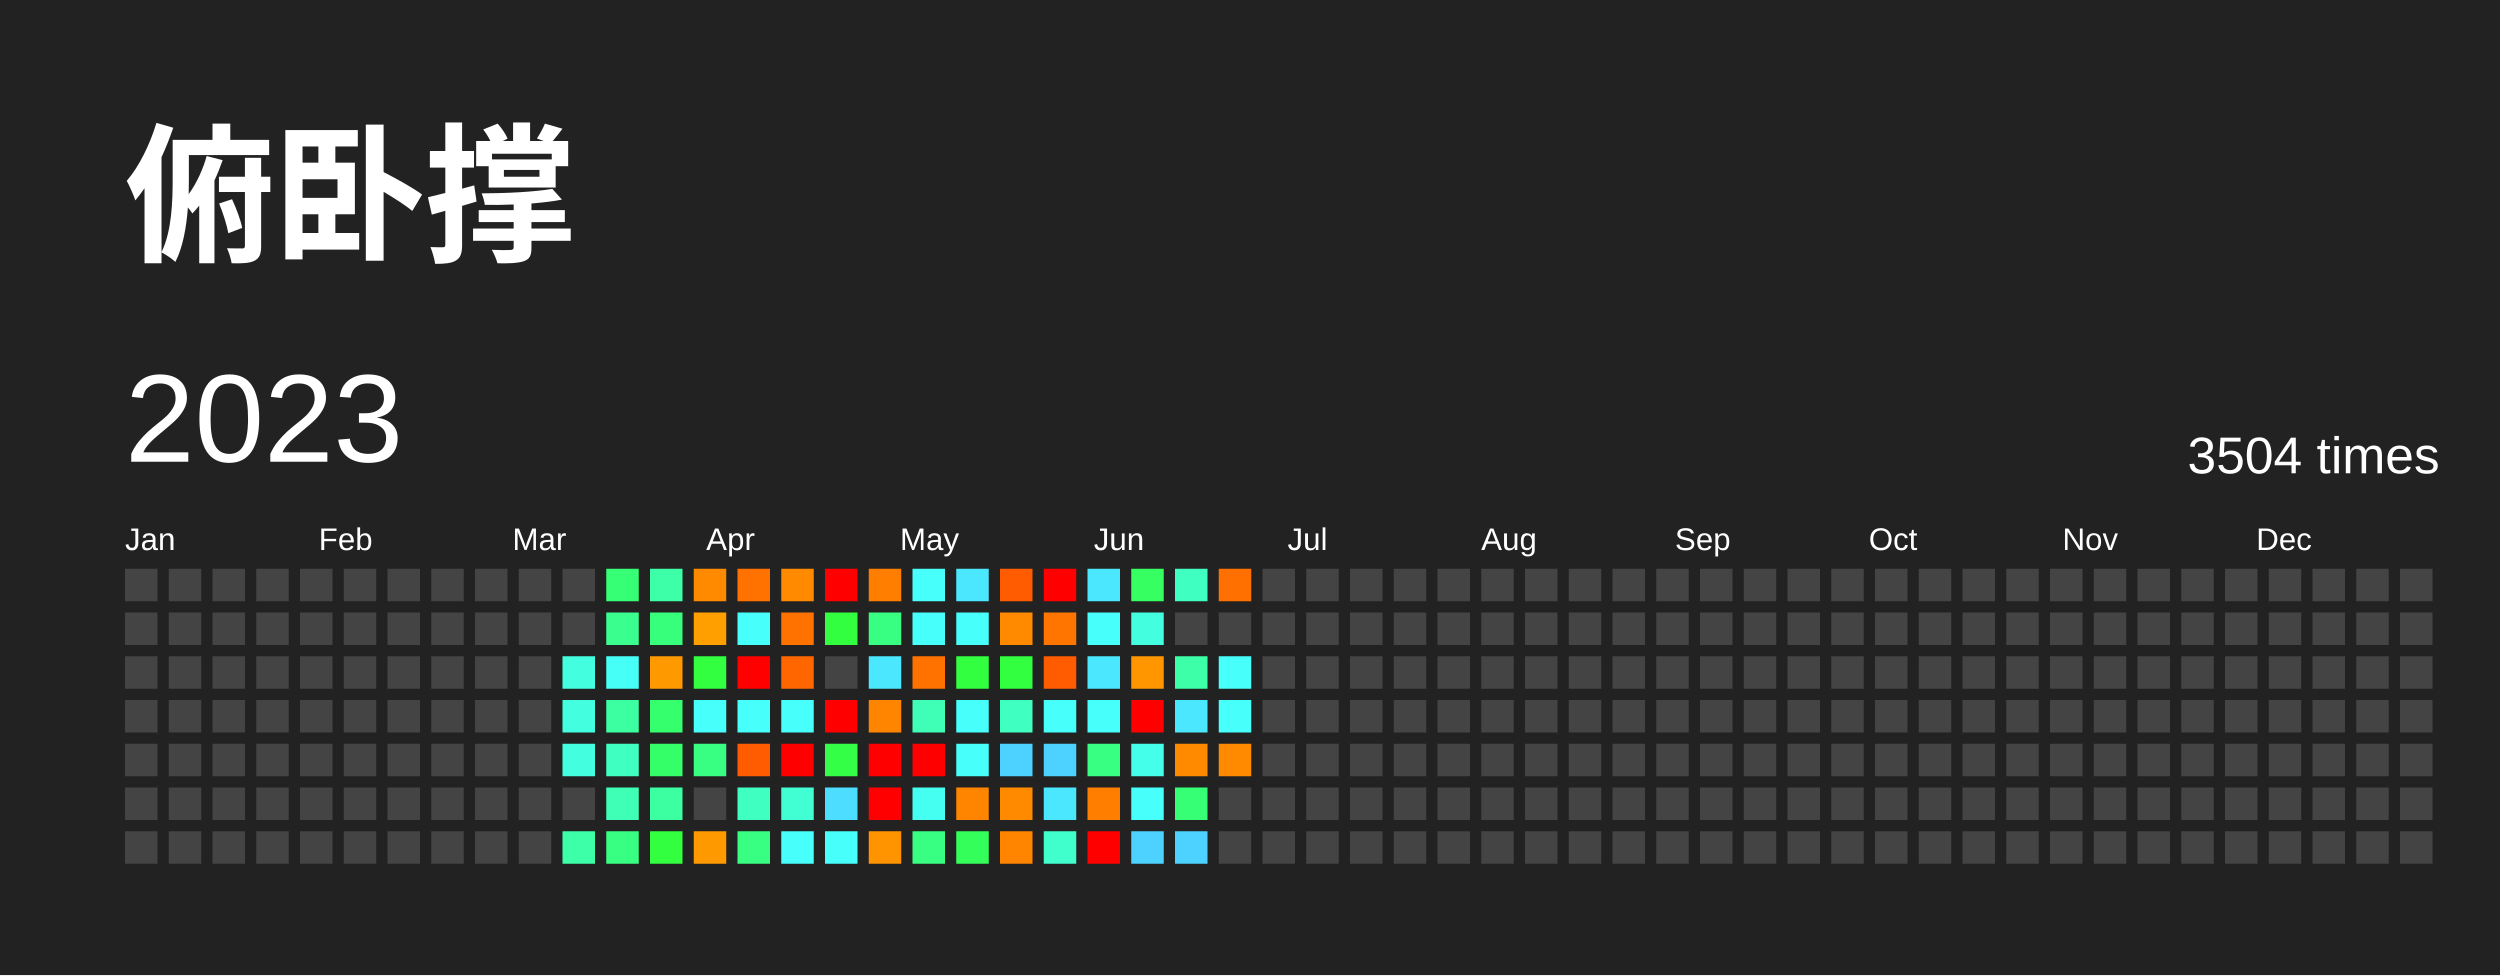
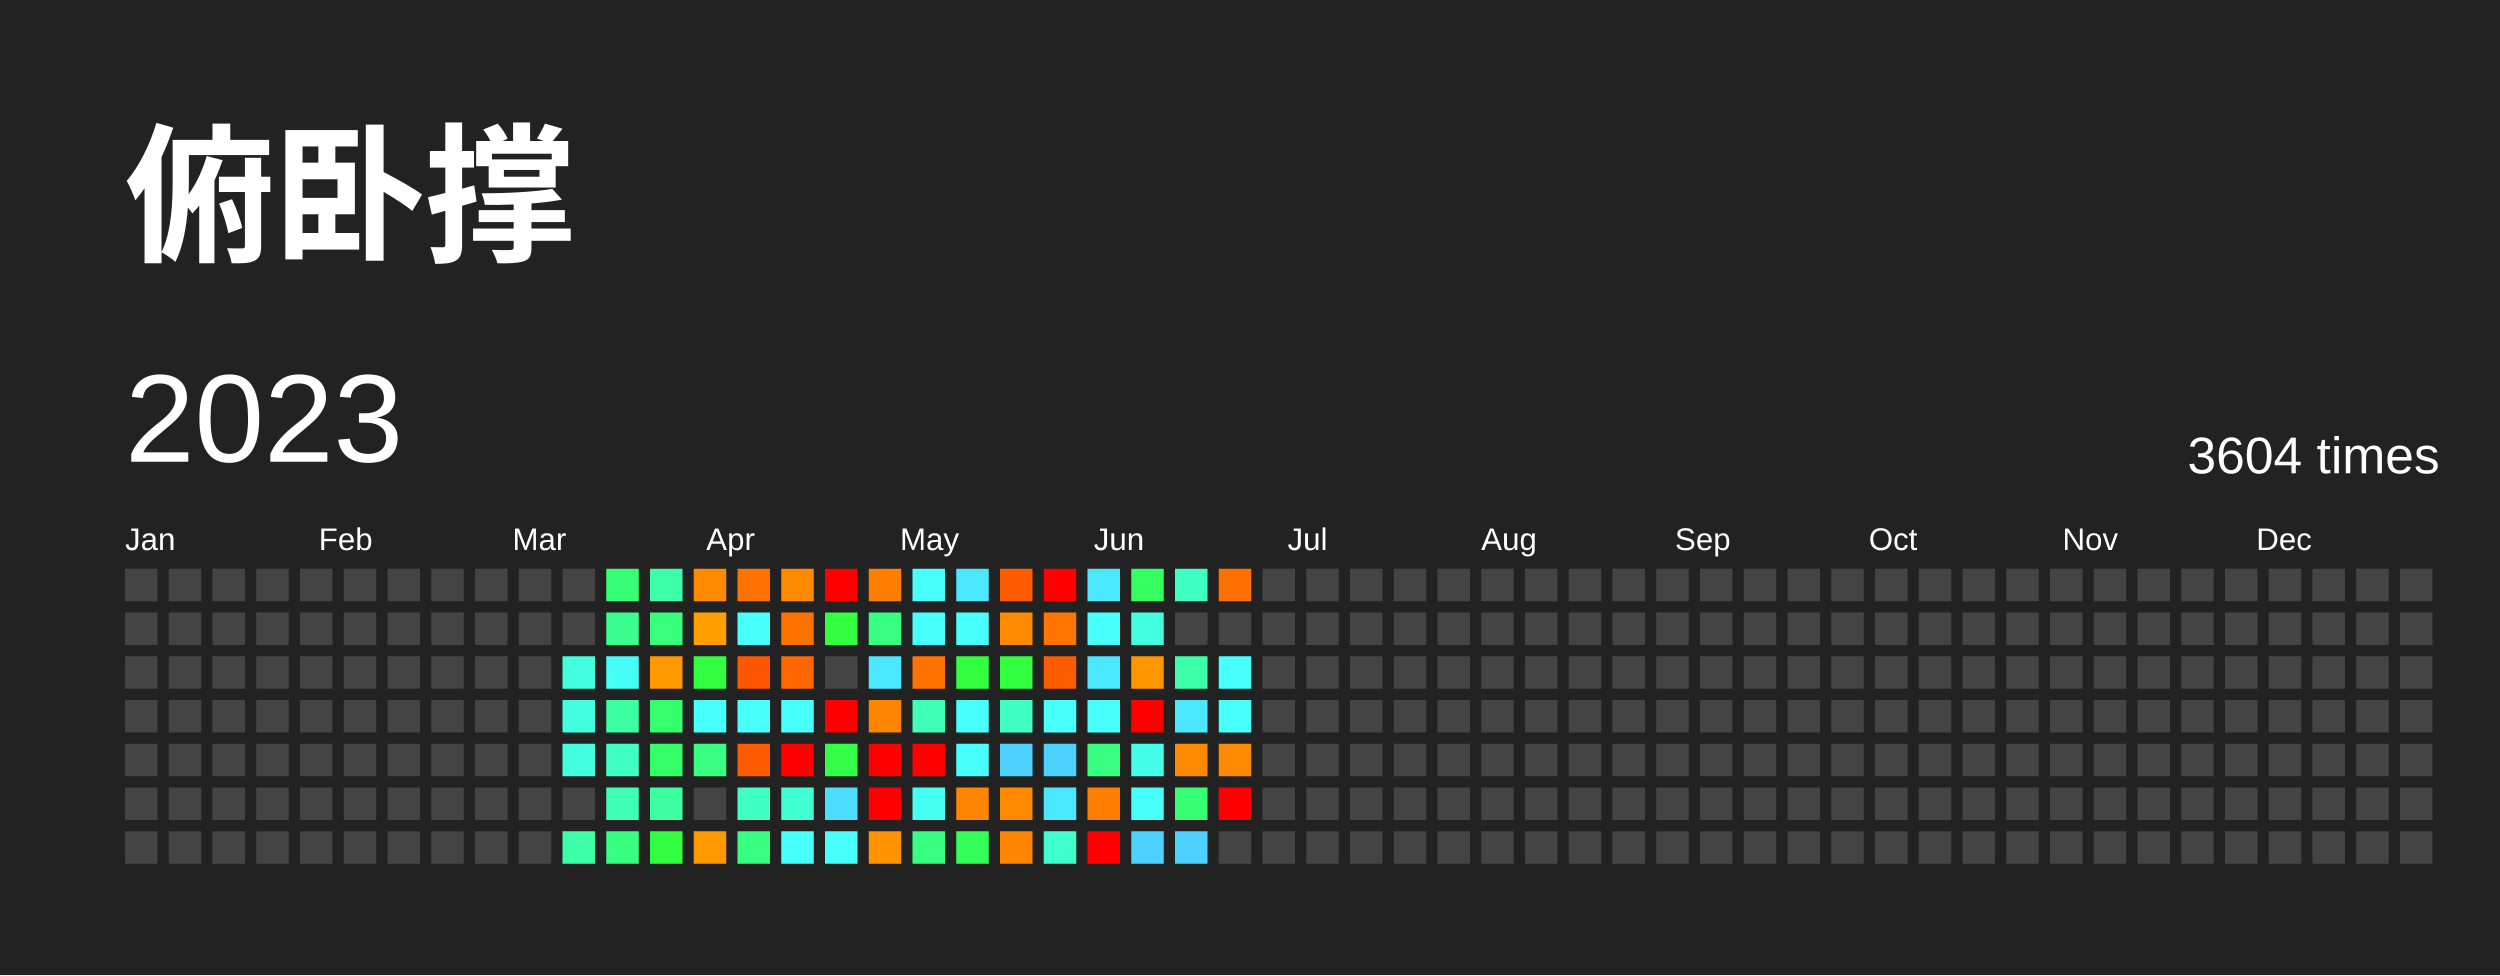
<svg xmlns="http://www.w3.org/2000/svg" baseProfile="full" height="78mm" version="1.1" viewBox="0,0,200,78" width="200mm">
  <defs />
  <rect fill="#222222" height="78" width="200" x="0" y="0" />
  <text fill="#FFFFFF" style="font-size:12px; font-family:Arial; font-weight:bold;" x="10" y="20">俯卧撑</text>
  <text dominant-baseline="hanging" fill="#FFFFFF" style="font-size:10.0px; font-family:Arial;" x="10" y="30">2023</text>
-   <text dominant-baseline="hanging" fill="#FFFFFF" style="font-size:4.125px; font-family:Arial;" x="175" y="35">3504 times</text>
+   <text dominant-baseline="hanging" fill="#FFFFFF" style="font-size:4.125px; font-family:Arial;" x="175" y="35">3604 times</text>
  <text fill="#FFFFFF" style="font-size:2.5px; font-family:Arial" x="10.0" y="44">Jan</text>
  <text fill="#FFFFFF" style="font-size:2.5px; font-family:Arial" x="25.5" y="44">Feb</text>
  <text fill="#FFFFFF" style="font-size:2.5px; font-family:Arial" x="41.0" y="44">Mar</text>
  <text fill="#FFFFFF" style="font-size:2.5px; font-family:Arial" x="56.5" y="44">Apr</text>
  <text fill="#FFFFFF" style="font-size:2.5px; font-family:Arial" x="72.0" y="44">May</text>
  <text fill="#FFFFFF" style="font-size:2.5px; font-family:Arial" x="87.5" y="44">Jun</text>
  <text fill="#FFFFFF" style="font-size:2.5px; font-family:Arial" x="103.0" y="44">Jul</text>
  <text fill="#FFFFFF" style="font-size:2.5px; font-family:Arial" x="118.5" y="44">Aug</text>
  <text fill="#FFFFFF" style="font-size:2.5px; font-family:Arial" x="134.0" y="44">Sep</text>
  <text fill="#FFFFFF" style="font-size:2.5px; font-family:Arial" x="149.5" y="44">Oct</text>
  <text fill="#FFFFFF" style="font-size:2.5px; font-family:Arial" x="165.0" y="44">Nov</text>
  <text fill="#FFFFFF" style="font-size:2.5px; font-family:Arial" x="180.5" y="44">Dec</text>
  <rect fill="#444444" height="2.6" width="2.6" x="10.0" y="45.5" />
  <rect fill="#444444" height="2.6" width="2.6" x="10.0" y="49.0" />
  <rect fill="#444444" height="2.6" width="2.6" x="10.0" y="52.5" />
  <rect fill="#444444" height="2.6" width="2.6" x="10.0" y="56.0" />
  <rect fill="#444444" height="2.6" width="2.6" x="10.0" y="59.5" />
  <rect fill="#444444" height="2.6" width="2.6" x="10.0" y="63.0" />
  <rect fill="#444444" height="2.6" width="2.6" x="10.0" y="66.5" />
  <rect fill="#444444" height="2.6" width="2.6" x="13.5" y="45.5" />
  <rect fill="#444444" height="2.6" width="2.6" x="13.5" y="49.0" />
  <rect fill="#444444" height="2.6" width="2.6" x="13.5" y="52.5" />
  <rect fill="#444444" height="2.6" width="2.6" x="13.5" y="56.0" />
  <rect fill="#444444" height="2.6" width="2.6" x="13.5" y="59.5" />
  <rect fill="#444444" height="2.6" width="2.6" x="13.5" y="63.0" />
  <rect fill="#444444" height="2.6" width="2.6" x="13.5" y="66.5" />
  <rect fill="#444444" height="2.6" width="2.6" x="17.0" y="45.5" />
  <rect fill="#444444" height="2.6" width="2.6" x="17.0" y="49.0" />
  <rect fill="#444444" height="2.6" width="2.6" x="17.0" y="52.5" />
  <rect fill="#444444" height="2.6" width="2.6" x="17.0" y="56.0" />
  <rect fill="#444444" height="2.6" width="2.6" x="17.0" y="59.5" />
  <rect fill="#444444" height="2.6" width="2.6" x="17.0" y="63.0" />
  <rect fill="#444444" height="2.6" width="2.6" x="17.0" y="66.5" />
  <rect fill="#444444" height="2.6" width="2.6" x="20.5" y="45.5" />
  <rect fill="#444444" height="2.6" width="2.6" x="20.5" y="49.0" />
  <rect fill="#444444" height="2.6" width="2.6" x="20.5" y="52.5" />
  <rect fill="#444444" height="2.6" width="2.6" x="20.5" y="56.0" />
  <rect fill="#444444" height="2.6" width="2.6" x="20.5" y="59.5" />
  <rect fill="#444444" height="2.6" width="2.6" x="20.5" y="63.0" />
  <rect fill="#444444" height="2.6" width="2.6" x="20.5" y="66.5" />
  <rect fill="#444444" height="2.6" width="2.6" x="24.0" y="45.5" />
  <rect fill="#444444" height="2.6" width="2.6" x="24.0" y="49.0" />
  <rect fill="#444444" height="2.6" width="2.6" x="24.0" y="52.5" />
  <rect fill="#444444" height="2.6" width="2.6" x="24.0" y="56.0" />
  <rect fill="#444444" height="2.6" width="2.6" x="24.0" y="59.5" />
  <rect fill="#444444" height="2.6" width="2.6" x="24.0" y="63.0" />
  <rect fill="#444444" height="2.6" width="2.6" x="24.0" y="66.5" />
  <rect fill="#444444" height="2.6" width="2.6" x="27.5" y="45.5" />
  <rect fill="#444444" height="2.6" width="2.6" x="27.5" y="49.0" />
  <rect fill="#444444" height="2.6" width="2.6" x="27.5" y="52.5" />
  <rect fill="#444444" height="2.6" width="2.6" x="27.5" y="56.0" />
  <rect fill="#444444" height="2.6" width="2.6" x="27.5" y="59.5" />
  <rect fill="#444444" height="2.6" width="2.6" x="27.5" y="63.0" />
  <rect fill="#444444" height="2.6" width="2.6" x="27.5" y="66.5" />
  <rect fill="#444444" height="2.6" width="2.6" x="31.0" y="45.5" />
  <rect fill="#444444" height="2.6" width="2.6" x="31.0" y="49.0" />
  <rect fill="#444444" height="2.6" width="2.6" x="31.0" y="52.5" />
  <rect fill="#444444" height="2.6" width="2.6" x="31.0" y="56.0" />
  <rect fill="#444444" height="2.6" width="2.6" x="31.0" y="59.5" />
  <rect fill="#444444" height="2.6" width="2.6" x="31.0" y="63.0" />
  <rect fill="#444444" height="2.6" width="2.6" x="31.0" y="66.5" />
  <rect fill="#444444" height="2.6" width="2.6" x="34.5" y="45.5" />
  <rect fill="#444444" height="2.6" width="2.6" x="34.5" y="49.0" />
  <rect fill="#444444" height="2.6" width="2.6" x="34.5" y="52.5" />
  <rect fill="#444444" height="2.6" width="2.6" x="34.5" y="56.0" />
  <rect fill="#444444" height="2.6" width="2.6" x="34.5" y="59.5" />
  <rect fill="#444444" height="2.6" width="2.6" x="34.5" y="63.0" />
  <rect fill="#444444" height="2.6" width="2.6" x="34.5" y="66.5" />
  <rect fill="#444444" height="2.6" width="2.6" x="38.0" y="45.5" />
  <rect fill="#444444" height="2.6" width="2.6" x="38.0" y="49.0" />
  <rect fill="#444444" height="2.6" width="2.6" x="38.0" y="52.5" />
  <rect fill="#444444" height="2.6" width="2.6" x="38.0" y="56.0" />
  <rect fill="#444444" height="2.6" width="2.6" x="38.0" y="59.5" />
  <rect fill="#444444" height="2.6" width="2.6" x="38.0" y="63.0" />
  <rect fill="#444444" height="2.6" width="2.6" x="38.0" y="66.5" />
  <rect fill="#444444" height="2.6" width="2.6" x="41.5" y="45.5" />
  <rect fill="#444444" height="2.6" width="2.6" x="41.5" y="49.0" />
  <rect fill="#444444" height="2.6" width="2.6" x="41.5" y="52.5" />
  <rect fill="#444444" height="2.6" width="2.6" x="41.5" y="56.0" />
  <rect fill="#444444" height="2.6" width="2.6" x="41.5" y="59.5" />
  <rect fill="#444444" height="2.6" width="2.6" x="41.5" y="63.0" />
  <rect fill="#444444" height="2.6" width="2.6" x="41.5" y="66.5" />
  <rect fill="#444444" height="2.6" width="2.6" x="45.0" y="45.5" />
  <rect fill="#444444" height="2.6" width="2.6" x="45.0" y="49.0" />
  <rect fill="#43ffdf" height="2.6" width="2.6" x="45.0" y="52.5" />
  <rect fill="#43ffdf" height="2.6" width="2.6" x="45.0" y="56.0" />
  <rect fill="#43ffdf" height="2.6" width="2.6" x="45.0" y="59.5" />
  <rect fill="#444444" height="2.6" width="2.6" x="45.0" y="63.0" />
  <rect fill="#3cffa8" height="2.6" width="2.6" x="45.0" y="66.5" />
  <rect fill="#37ff75" height="2.6" width="2.6" x="48.5" y="45.5" />
  <rect fill="#3aff8f" height="2.6" width="2.6" x="48.5" y="49.0" />
  <rect fill="#46fff6" height="2.6" width="2.6" x="48.5" y="52.5" />
  <rect fill="#3cffa2" height="2.6" width="2.6" x="48.5" y="56.0" />
  <rect fill="#3fffc1" height="2.6" width="2.6" x="48.5" y="59.5" />
  <rect fill="#3effb5" height="2.6" width="2.6" x="48.5" y="63.0" />
  <rect fill="#38ff82" height="2.6" width="2.6" x="48.5" y="66.5" />
  <rect fill="#3cffa8" height="2.6" width="2.6" x="52.0" y="45.5" />
  <rect fill="#37ff7b" height="2.6" width="2.6" x="52.0" y="49.0" />
  <rect fill="#ff9900" height="2.6" width="2.6" x="52.0" y="52.5" />
  <rect fill="#36ff6e" height="2.6" width="2.6" x="52.0" y="56.0" />
  <rect fill="#35ff68" height="2.6" width="2.6" x="52.0" y="59.5" />
  <rect fill="#3cffa2" height="2.6" width="2.6" x="52.0" y="63.0" />
  <rect fill="#31ff3f" height="2.6" width="2.6" x="52.0" y="66.5" />
  <rect fill="#ff8a00" height="2.6" width="2.6" x="55.5" y="45.5" />
  <rect fill="#ffa000" height="2.6" width="2.6" x="55.5" y="49.0" />
  <rect fill="#31ff3f" height="2.6" width="2.6" x="55.5" y="52.5" />
  <rect fill="#47fffb" height="2.6" width="2.6" x="55.5" y="56.0" />
  <rect fill="#38ff82" height="2.6" width="2.6" x="55.5" y="59.5" />
  <rect fill="#444444" height="2.6" width="2.6" x="55.5" y="63.0" />
  <rect fill="#ff9900" height="2.6" width="2.6" x="55.5" y="66.5" />
  <rect fill="#ff7200" height="2.6" width="2.6" x="59.0" y="45.5" />
  <rect fill="#47fffb" height="2.6" width="2.6" x="59.0" y="49.0" />
-   <rect fill="red" height="2.6" width="2.6" x="59.0" y="52.5" />
+   <rect fill="#ff5600" height="2.6" width="2.6" x="59.0" y="52.5" />
  <rect fill="#47fffb" height="2.6" width="2.6" x="59.0" y="56.0" />
  <rect fill="#ff5b00" height="2.6" width="2.6" x="59.0" y="59.5" />
  <rect fill="#3fffc1" height="2.6" width="2.6" x="59.0" y="63.0" />
  <rect fill="#38ff82" height="2.6" width="2.6" x="59.0" y="66.5" />
  <rect fill="#ff8a00" height="2.6" width="2.6" x="62.5" y="45.5" />
  <rect fill="#ff7200" height="2.6" width="2.6" x="62.5" y="49.0" />
  <rect fill="#ff6600" height="2.6" width="2.6" x="62.5" y="52.5" />
  <rect fill="#47fffb" height="2.6" width="2.6" x="62.5" y="56.0" />
  <rect fill="red" height="2.6" width="2.6" x="62.5" y="59.5" />
  <rect fill="#41ffd3" height="2.6" width="2.6" x="62.5" y="63.0" />
  <rect fill="#47fffb" height="2.6" width="2.6" x="62.5" y="66.5" />
  <rect fill="red" height="2.6" width="2.6" x="66.0" y="45.5" />
  <rect fill="#31ff3f" height="2.6" width="2.6" x="66.0" y="49.0" />
  <rect fill="#444444" height="2.6" width="2.6" x="66.0" y="52.5" />
  <rect fill="red" height="2.6" width="2.6" x="66.0" y="56.0" />
  <rect fill="#32ff46" height="2.6" width="2.6" x="66.0" y="59.5" />
  <rect fill="#4cddff" height="2.6" width="2.6" x="66.0" y="63.0" />
  <rect fill="#47fffb" height="2.6" width="2.6" x="66.0" y="66.5" />
  <rect fill="#ff7e00" height="2.6" width="2.6" x="69.5" y="45.5" />
  <rect fill="#38ff82" height="2.6" width="2.6" x="69.5" y="49.0" />
  <rect fill="#4ae7ff" height="2.6" width="2.6" x="69.5" y="52.5" />
  <rect fill="#ff8500" height="2.6" width="2.6" x="69.5" y="56.0" />
  <rect fill="red" height="2.6" width="2.6" x="69.5" y="59.5" />
  <rect fill="red" height="2.6" width="2.6" x="69.5" y="63.0" />
  <rect fill="#ff9400" height="2.6" width="2.6" x="69.5" y="66.5" />
  <rect fill="#47fffb" height="2.6" width="2.6" x="73.0" y="45.5" />
  <rect fill="#47fffb" height="2.6" width="2.6" x="73.0" y="49.0" />
  <rect fill="#ff7200" height="2.6" width="2.6" x="73.0" y="52.5" />
  <rect fill="#3effb5" height="2.6" width="2.6" x="73.0" y="56.0" />
  <rect fill="red" height="2.6" width="2.6" x="73.0" y="59.5" />
  <rect fill="#45fff0" height="2.6" width="2.6" x="73.0" y="63.0" />
  <rect fill="#38ff82" height="2.6" width="2.6" x="73.0" y="66.5" />
  <rect fill="#4ae7ff" height="2.6" width="2.6" x="76.5" y="45.5" />
  <rect fill="#47fffb" height="2.6" width="2.6" x="76.5" y="49.0" />
  <rect fill="#31ff3f" height="2.6" width="2.6" x="76.5" y="52.5" />
  <rect fill="#47fffb" height="2.6" width="2.6" x="76.5" y="56.0" />
  <rect fill="#47fffb" height="2.6" width="2.6" x="76.5" y="59.5" />
  <rect fill="#ff8500" height="2.6" width="2.6" x="76.5" y="63.0" />
  <rect fill="#34ff5a" height="2.6" width="2.6" x="76.5" y="66.5" />
  <rect fill="#ff5b00" height="2.6" width="2.6" x="80.0" y="45.5" />
  <rect fill="#ff8a00" height="2.6" width="2.6" x="80.0" y="49.0" />
  <rect fill="#31ff3f" height="2.6" width="2.6" x="80.0" y="52.5" />
  <rect fill="#3fffc1" height="2.6" width="2.6" x="80.0" y="56.0" />
  <rect fill="#4dd2ff" height="2.6" width="2.6" x="80.0" y="59.5" />
  <rect fill="#ff8a00" height="2.6" width="2.6" x="80.0" y="63.0" />
  <rect fill="#ff8500" height="2.6" width="2.6" x="80.0" y="66.5" />
  <rect fill="red" height="2.6" width="2.6" x="83.5" y="45.5" />
  <rect fill="#ff7500" height="2.6" width="2.6" x="83.5" y="49.0" />
  <rect fill="#ff5b00" height="2.6" width="2.6" x="83.5" y="52.5" />
  <rect fill="#47fffb" height="2.6" width="2.6" x="83.5" y="56.0" />
  <rect fill="#4dd2ff" height="2.6" width="2.6" x="83.5" y="59.5" />
  <rect fill="#4ae7ff" height="2.6" width="2.6" x="83.5" y="63.0" />
  <rect fill="#41ffcd" height="2.6" width="2.6" x="83.5" y="66.5" />
  <rect fill="#4ae7ff" height="2.6" width="2.6" x="87.0" y="45.5" />
  <rect fill="#47fffb" height="2.6" width="2.6" x="87.0" y="49.0" />
  <rect fill="#4ae7ff" height="2.6" width="2.6" x="87.0" y="52.5" />
  <rect fill="#47fffb" height="2.6" width="2.6" x="87.0" y="56.0" />
  <rect fill="#38ff82" height="2.6" width="2.6" x="87.0" y="59.5" />
  <rect fill="#ff7e00" height="2.6" width="2.6" x="87.0" y="63.0" />
  <rect fill="red" height="2.6" width="2.6" x="87.0" y="66.5" />
  <rect fill="#35ff61" height="2.6" width="2.6" x="90.5" y="45.5" />
  <rect fill="#43ffdf" height="2.6" width="2.6" x="90.5" y="49.0" />
  <rect fill="#ff9600" height="2.6" width="2.6" x="90.5" y="52.5" />
  <rect fill="red" height="2.6" width="2.6" x="90.5" y="56.0" />
  <rect fill="#44ffea" height="2.6" width="2.6" x="90.5" y="59.5" />
  <rect fill="#47fffb" height="2.6" width="2.6" x="90.5" y="63.0" />
  <rect fill="#4dd2ff" height="2.6" width="2.6" x="90.5" y="66.5" />
  <rect fill="#3fffc1" height="2.6" width="2.6" x="94.0" y="45.5" />
  <rect fill="#444444" height="2.6" width="2.6" x="94.0" y="49.0" />
  <rect fill="#3cffa8" height="2.6" width="2.6" x="94.0" y="52.5" />
  <rect fill="#4ae7ff" height="2.6" width="2.6" x="94.0" y="56.0" />
  <rect fill="#ff8a00" height="2.6" width="2.6" x="94.0" y="59.5" />
  <rect fill="#37ff75" height="2.6" width="2.6" x="94.0" y="63.0" />
  <rect fill="#4dd2ff" height="2.6" width="2.6" x="94.0" y="66.5" />
  <rect fill="#ff7000" height="2.6" width="2.6" x="97.5" y="45.5" />
  <rect fill="#444444" height="2.6" width="2.6" x="97.5" y="49.0" />
  <rect fill="#47fffb" height="2.6" width="2.6" x="97.5" y="52.5" />
  <rect fill="#47fffb" height="2.6" width="2.6" x="97.5" y="56.0" />
  <rect fill="#ff8a00" height="2.6" width="2.6" x="97.5" y="59.5" />
-   <rect fill="#444444" height="2.6" width="2.6" x="97.5" y="63.0" />
+   <rect fill="red" height="2.6" width="2.6" x="97.5" y="63.0" />
  <rect fill="#444444" height="2.6" width="2.6" x="97.5" y="66.5" />
  <rect fill="#444444" height="2.6" width="2.6" x="101.0" y="45.5" />
  <rect fill="#444444" height="2.6" width="2.6" x="101.0" y="49.0" />
  <rect fill="#444444" height="2.6" width="2.6" x="101.0" y="52.5" />
  <rect fill="#444444" height="2.6" width="2.6" x="101.0" y="56.0" />
  <rect fill="#444444" height="2.6" width="2.6" x="101.0" y="59.5" />
  <rect fill="#444444" height="2.6" width="2.6" x="101.0" y="63.0" />
  <rect fill="#444444" height="2.6" width="2.6" x="101.0" y="66.5" />
  <rect fill="#444444" height="2.6" width="2.6" x="104.5" y="45.5" />
  <rect fill="#444444" height="2.6" width="2.6" x="104.5" y="49.0" />
  <rect fill="#444444" height="2.6" width="2.6" x="104.5" y="52.5" />
  <rect fill="#444444" height="2.6" width="2.6" x="104.5" y="56.0" />
  <rect fill="#444444" height="2.6" width="2.6" x="104.5" y="59.5" />
  <rect fill="#444444" height="2.6" width="2.6" x="104.5" y="63.0" />
  <rect fill="#444444" height="2.6" width="2.6" x="104.5" y="66.5" />
  <rect fill="#444444" height="2.6" width="2.6" x="108.0" y="45.5" />
  <rect fill="#444444" height="2.6" width="2.6" x="108.0" y="49.0" />
  <rect fill="#444444" height="2.6" width="2.6" x="108.0" y="52.5" />
  <rect fill="#444444" height="2.6" width="2.6" x="108.0" y="56.0" />
  <rect fill="#444444" height="2.6" width="2.6" x="108.0" y="59.5" />
  <rect fill="#444444" height="2.6" width="2.6" x="108.0" y="63.0" />
  <rect fill="#444444" height="2.6" width="2.6" x="108.0" y="66.5" />
  <rect fill="#444444" height="2.6" width="2.6" x="111.5" y="45.5" />
  <rect fill="#444444" height="2.6" width="2.6" x="111.5" y="49.0" />
  <rect fill="#444444" height="2.6" width="2.6" x="111.5" y="52.5" />
  <rect fill="#444444" height="2.6" width="2.6" x="111.5" y="56.0" />
  <rect fill="#444444" height="2.6" width="2.6" x="111.5" y="59.5" />
  <rect fill="#444444" height="2.6" width="2.6" x="111.5" y="63.0" />
  <rect fill="#444444" height="2.6" width="2.6" x="111.5" y="66.5" />
  <rect fill="#444444" height="2.6" width="2.6" x="115.0" y="45.5" />
  <rect fill="#444444" height="2.6" width="2.6" x="115.0" y="49.0" />
  <rect fill="#444444" height="2.6" width="2.6" x="115.0" y="52.5" />
  <rect fill="#444444" height="2.6" width="2.6" x="115.0" y="56.0" />
  <rect fill="#444444" height="2.6" width="2.6" x="115.0" y="59.5" />
  <rect fill="#444444" height="2.6" width="2.6" x="115.0" y="63.0" />
  <rect fill="#444444" height="2.6" width="2.6" x="115.0" y="66.5" />
  <rect fill="#444444" height="2.6" width="2.6" x="118.5" y="45.5" />
  <rect fill="#444444" height="2.6" width="2.6" x="118.5" y="49.0" />
  <rect fill="#444444" height="2.6" width="2.6" x="118.5" y="52.5" />
  <rect fill="#444444" height="2.6" width="2.6" x="118.5" y="56.0" />
  <rect fill="#444444" height="2.6" width="2.6" x="118.5" y="59.5" />
  <rect fill="#444444" height="2.6" width="2.6" x="118.5" y="63.0" />
  <rect fill="#444444" height="2.6" width="2.6" x="118.5" y="66.5" />
  <rect fill="#444444" height="2.6" width="2.6" x="122.0" y="45.5" />
  <rect fill="#444444" height="2.6" width="2.6" x="122.0" y="49.0" />
  <rect fill="#444444" height="2.6" width="2.6" x="122.0" y="52.5" />
  <rect fill="#444444" height="2.6" width="2.6" x="122.0" y="56.0" />
  <rect fill="#444444" height="2.6" width="2.6" x="122.0" y="59.5" />
  <rect fill="#444444" height="2.6" width="2.6" x="122.0" y="63.0" />
  <rect fill="#444444" height="2.6" width="2.6" x="122.0" y="66.5" />
  <rect fill="#444444" height="2.6" width="2.6" x="125.5" y="45.5" />
  <rect fill="#444444" height="2.6" width="2.6" x="125.5" y="49.0" />
  <rect fill="#444444" height="2.6" width="2.6" x="125.5" y="52.5" />
  <rect fill="#444444" height="2.6" width="2.6" x="125.5" y="56.0" />
  <rect fill="#444444" height="2.6" width="2.6" x="125.5" y="59.5" />
  <rect fill="#444444" height="2.6" width="2.6" x="125.5" y="63.0" />
  <rect fill="#444444" height="2.6" width="2.6" x="125.5" y="66.5" />
  <rect fill="#444444" height="2.6" width="2.6" x="129.0" y="45.5" />
  <rect fill="#444444" height="2.6" width="2.6" x="129.0" y="49.0" />
  <rect fill="#444444" height="2.6" width="2.6" x="129.0" y="52.5" />
  <rect fill="#444444" height="2.6" width="2.6" x="129.0" y="56.0" />
  <rect fill="#444444" height="2.6" width="2.6" x="129.0" y="59.5" />
  <rect fill="#444444" height="2.6" width="2.6" x="129.0" y="63.0" />
  <rect fill="#444444" height="2.6" width="2.6" x="129.0" y="66.5" />
  <rect fill="#444444" height="2.6" width="2.6" x="132.5" y="45.5" />
  <rect fill="#444444" height="2.6" width="2.6" x="132.5" y="49.0" />
  <rect fill="#444444" height="2.6" width="2.6" x="132.5" y="52.5" />
  <rect fill="#444444" height="2.6" width="2.6" x="132.5" y="56.0" />
  <rect fill="#444444" height="2.6" width="2.6" x="132.5" y="59.5" />
  <rect fill="#444444" height="2.6" width="2.6" x="132.5" y="63.0" />
  <rect fill="#444444" height="2.6" width="2.6" x="132.5" y="66.5" />
  <rect fill="#444444" height="2.6" width="2.6" x="136.0" y="45.5" />
  <rect fill="#444444" height="2.6" width="2.6" x="136.0" y="49.0" />
  <rect fill="#444444" height="2.6" width="2.6" x="136.0" y="52.5" />
  <rect fill="#444444" height="2.6" width="2.6" x="136.0" y="56.0" />
  <rect fill="#444444" height="2.6" width="2.6" x="136.0" y="59.5" />
  <rect fill="#444444" height="2.6" width="2.6" x="136.0" y="63.0" />
  <rect fill="#444444" height="2.6" width="2.6" x="136.0" y="66.5" />
  <rect fill="#444444" height="2.6" width="2.6" x="139.5" y="45.5" />
  <rect fill="#444444" height="2.6" width="2.6" x="139.5" y="49.0" />
  <rect fill="#444444" height="2.6" width="2.6" x="139.5" y="52.5" />
  <rect fill="#444444" height="2.6" width="2.6" x="139.5" y="56.0" />
  <rect fill="#444444" height="2.6" width="2.6" x="139.5" y="59.5" />
  <rect fill="#444444" height="2.6" width="2.6" x="139.5" y="63.0" />
  <rect fill="#444444" height="2.6" width="2.6" x="139.5" y="66.5" />
  <rect fill="#444444" height="2.6" width="2.6" x="143.0" y="45.5" />
  <rect fill="#444444" height="2.6" width="2.6" x="143.0" y="49.0" />
  <rect fill="#444444" height="2.6" width="2.6" x="143.0" y="52.5" />
  <rect fill="#444444" height="2.6" width="2.6" x="143.0" y="56.0" />
  <rect fill="#444444" height="2.6" width="2.6" x="143.0" y="59.5" />
  <rect fill="#444444" height="2.6" width="2.6" x="143.0" y="63.0" />
  <rect fill="#444444" height="2.6" width="2.6" x="143.0" y="66.5" />
  <rect fill="#444444" height="2.6" width="2.6" x="146.5" y="45.5" />
  <rect fill="#444444" height="2.6" width="2.6" x="146.5" y="49.0" />
  <rect fill="#444444" height="2.6" width="2.6" x="146.5" y="52.5" />
  <rect fill="#444444" height="2.6" width="2.6" x="146.5" y="56.0" />
  <rect fill="#444444" height="2.6" width="2.6" x="146.5" y="59.5" />
  <rect fill="#444444" height="2.6" width="2.6" x="146.5" y="63.0" />
  <rect fill="#444444" height="2.6" width="2.6" x="146.5" y="66.5" />
  <rect fill="#444444" height="2.6" width="2.6" x="150.0" y="45.5" />
  <rect fill="#444444" height="2.6" width="2.6" x="150.0" y="49.0" />
  <rect fill="#444444" height="2.6" width="2.6" x="150.0" y="52.5" />
  <rect fill="#444444" height="2.6" width="2.6" x="150.0" y="56.0" />
  <rect fill="#444444" height="2.6" width="2.6" x="150.0" y="59.5" />
  <rect fill="#444444" height="2.6" width="2.6" x="150.0" y="63.0" />
  <rect fill="#444444" height="2.6" width="2.6" x="150.0" y="66.5" />
  <rect fill="#444444" height="2.6" width="2.6" x="153.5" y="45.5" />
  <rect fill="#444444" height="2.6" width="2.6" x="153.5" y="49.0" />
  <rect fill="#444444" height="2.6" width="2.6" x="153.5" y="52.5" />
  <rect fill="#444444" height="2.6" width="2.6" x="153.5" y="56.0" />
  <rect fill="#444444" height="2.6" width="2.6" x="153.5" y="59.5" />
  <rect fill="#444444" height="2.6" width="2.6" x="153.5" y="63.0" />
  <rect fill="#444444" height="2.6" width="2.6" x="153.5" y="66.5" />
  <rect fill="#444444" height="2.6" width="2.6" x="157.0" y="45.5" />
  <rect fill="#444444" height="2.6" width="2.6" x="157.0" y="49.0" />
  <rect fill="#444444" height="2.6" width="2.6" x="157.0" y="52.5" />
  <rect fill="#444444" height="2.6" width="2.6" x="157.0" y="56.0" />
  <rect fill="#444444" height="2.6" width="2.6" x="157.0" y="59.5" />
  <rect fill="#444444" height="2.6" width="2.6" x="157.0" y="63.0" />
  <rect fill="#444444" height="2.6" width="2.6" x="157.0" y="66.5" />
  <rect fill="#444444" height="2.6" width="2.6" x="160.5" y="45.5" />
  <rect fill="#444444" height="2.6" width="2.6" x="160.5" y="49.0" />
  <rect fill="#444444" height="2.6" width="2.6" x="160.5" y="52.5" />
  <rect fill="#444444" height="2.6" width="2.6" x="160.5" y="56.0" />
  <rect fill="#444444" height="2.6" width="2.6" x="160.5" y="59.5" />
  <rect fill="#444444" height="2.6" width="2.6" x="160.5" y="63.0" />
  <rect fill="#444444" height="2.6" width="2.6" x="160.5" y="66.5" />
  <rect fill="#444444" height="2.6" width="2.6" x="164.0" y="45.5" />
  <rect fill="#444444" height="2.6" width="2.6" x="164.0" y="49.0" />
  <rect fill="#444444" height="2.6" width="2.6" x="164.0" y="52.5" />
  <rect fill="#444444" height="2.6" width="2.6" x="164.0" y="56.0" />
  <rect fill="#444444" height="2.6" width="2.6" x="164.0" y="59.5" />
  <rect fill="#444444" height="2.6" width="2.6" x="164.0" y="63.0" />
  <rect fill="#444444" height="2.6" width="2.6" x="164.0" y="66.5" />
  <rect fill="#444444" height="2.6" width="2.6" x="167.5" y="45.5" />
  <rect fill="#444444" height="2.6" width="2.6" x="167.5" y="49.0" />
  <rect fill="#444444" height="2.6" width="2.6" x="167.5" y="52.5" />
  <rect fill="#444444" height="2.6" width="2.6" x="167.5" y="56.0" />
  <rect fill="#444444" height="2.6" width="2.6" x="167.5" y="59.5" />
  <rect fill="#444444" height="2.6" width="2.6" x="167.5" y="63.0" />
  <rect fill="#444444" height="2.6" width="2.6" x="167.5" y="66.5" />
  <rect fill="#444444" height="2.6" width="2.6" x="171.0" y="45.5" />
  <rect fill="#444444" height="2.6" width="2.6" x="171.0" y="49.0" />
  <rect fill="#444444" height="2.6" width="2.6" x="171.0" y="52.5" />
  <rect fill="#444444" height="2.6" width="2.6" x="171.0" y="56.0" />
  <rect fill="#444444" height="2.6" width="2.6" x="171.0" y="59.5" />
  <rect fill="#444444" height="2.6" width="2.6" x="171.0" y="63.0" />
  <rect fill="#444444" height="2.6" width="2.6" x="171.0" y="66.5" />
  <rect fill="#444444" height="2.6" width="2.6" x="174.5" y="45.5" />
  <rect fill="#444444" height="2.6" width="2.6" x="174.5" y="49.0" />
  <rect fill="#444444" height="2.6" width="2.6" x="174.5" y="52.5" />
  <rect fill="#444444" height="2.6" width="2.6" x="174.5" y="56.0" />
  <rect fill="#444444" height="2.6" width="2.6" x="174.5" y="59.5" />
  <rect fill="#444444" height="2.6" width="2.6" x="174.5" y="63.0" />
  <rect fill="#444444" height="2.6" width="2.6" x="174.5" y="66.5" />
  <rect fill="#444444" height="2.6" width="2.6" x="178.0" y="45.5" />
  <rect fill="#444444" height="2.6" width="2.6" x="178.0" y="49.0" />
  <rect fill="#444444" height="2.6" width="2.6" x="178.0" y="52.5" />
  <rect fill="#444444" height="2.6" width="2.6" x="178.0" y="56.0" />
  <rect fill="#444444" height="2.6" width="2.6" x="178.0" y="59.5" />
  <rect fill="#444444" height="2.6" width="2.6" x="178.0" y="63.0" />
  <rect fill="#444444" height="2.6" width="2.6" x="178.0" y="66.5" />
  <rect fill="#444444" height="2.6" width="2.6" x="181.5" y="45.5" />
  <rect fill="#444444" height="2.6" width="2.6" x="181.5" y="49.0" />
  <rect fill="#444444" height="2.6" width="2.6" x="181.5" y="52.5" />
  <rect fill="#444444" height="2.6" width="2.6" x="181.5" y="56.0" />
  <rect fill="#444444" height="2.6" width="2.6" x="181.5" y="59.5" />
  <rect fill="#444444" height="2.6" width="2.6" x="181.5" y="63.0" />
  <rect fill="#444444" height="2.6" width="2.6" x="181.5" y="66.5" />
  <rect fill="#444444" height="2.6" width="2.6" x="185.0" y="45.5" />
  <rect fill="#444444" height="2.6" width="2.6" x="185.0" y="49.0" />
  <rect fill="#444444" height="2.6" width="2.6" x="185.0" y="52.5" />
  <rect fill="#444444" height="2.6" width="2.6" x="185.0" y="56.0" />
  <rect fill="#444444" height="2.6" width="2.6" x="185.0" y="59.5" />
  <rect fill="#444444" height="2.6" width="2.6" x="185.0" y="63.0" />
  <rect fill="#444444" height="2.6" width="2.6" x="185.0" y="66.5" />
  <rect fill="#444444" height="2.6" width="2.6" x="188.5" y="45.5" />
  <rect fill="#444444" height="2.6" width="2.6" x="188.5" y="49.0" />
  <rect fill="#444444" height="2.6" width="2.6" x="188.5" y="52.5" />
  <rect fill="#444444" height="2.6" width="2.6" x="188.5" y="56.0" />
  <rect fill="#444444" height="2.6" width="2.6" x="188.5" y="59.5" />
  <rect fill="#444444" height="2.6" width="2.6" x="188.5" y="63.0" />
  <rect fill="#444444" height="2.6" width="2.6" x="188.5" y="66.5" />
  <rect fill="#444444" height="2.6" width="2.6" x="192.0" y="45.5" />
  <rect fill="#444444" height="2.6" width="2.6" x="192.0" y="49.0" />
  <rect fill="#444444" height="2.6" width="2.6" x="192.0" y="52.5" />
  <rect fill="#444444" height="2.6" width="2.6" x="192.0" y="56.0" />
  <rect fill="#444444" height="2.6" width="2.6" x="192.0" y="59.5" />
  <rect fill="#444444" height="2.6" width="2.6" x="192.0" y="63.0" />
  <rect fill="#444444" height="2.6" width="2.6" x="192.0" y="66.5" />
</svg>
